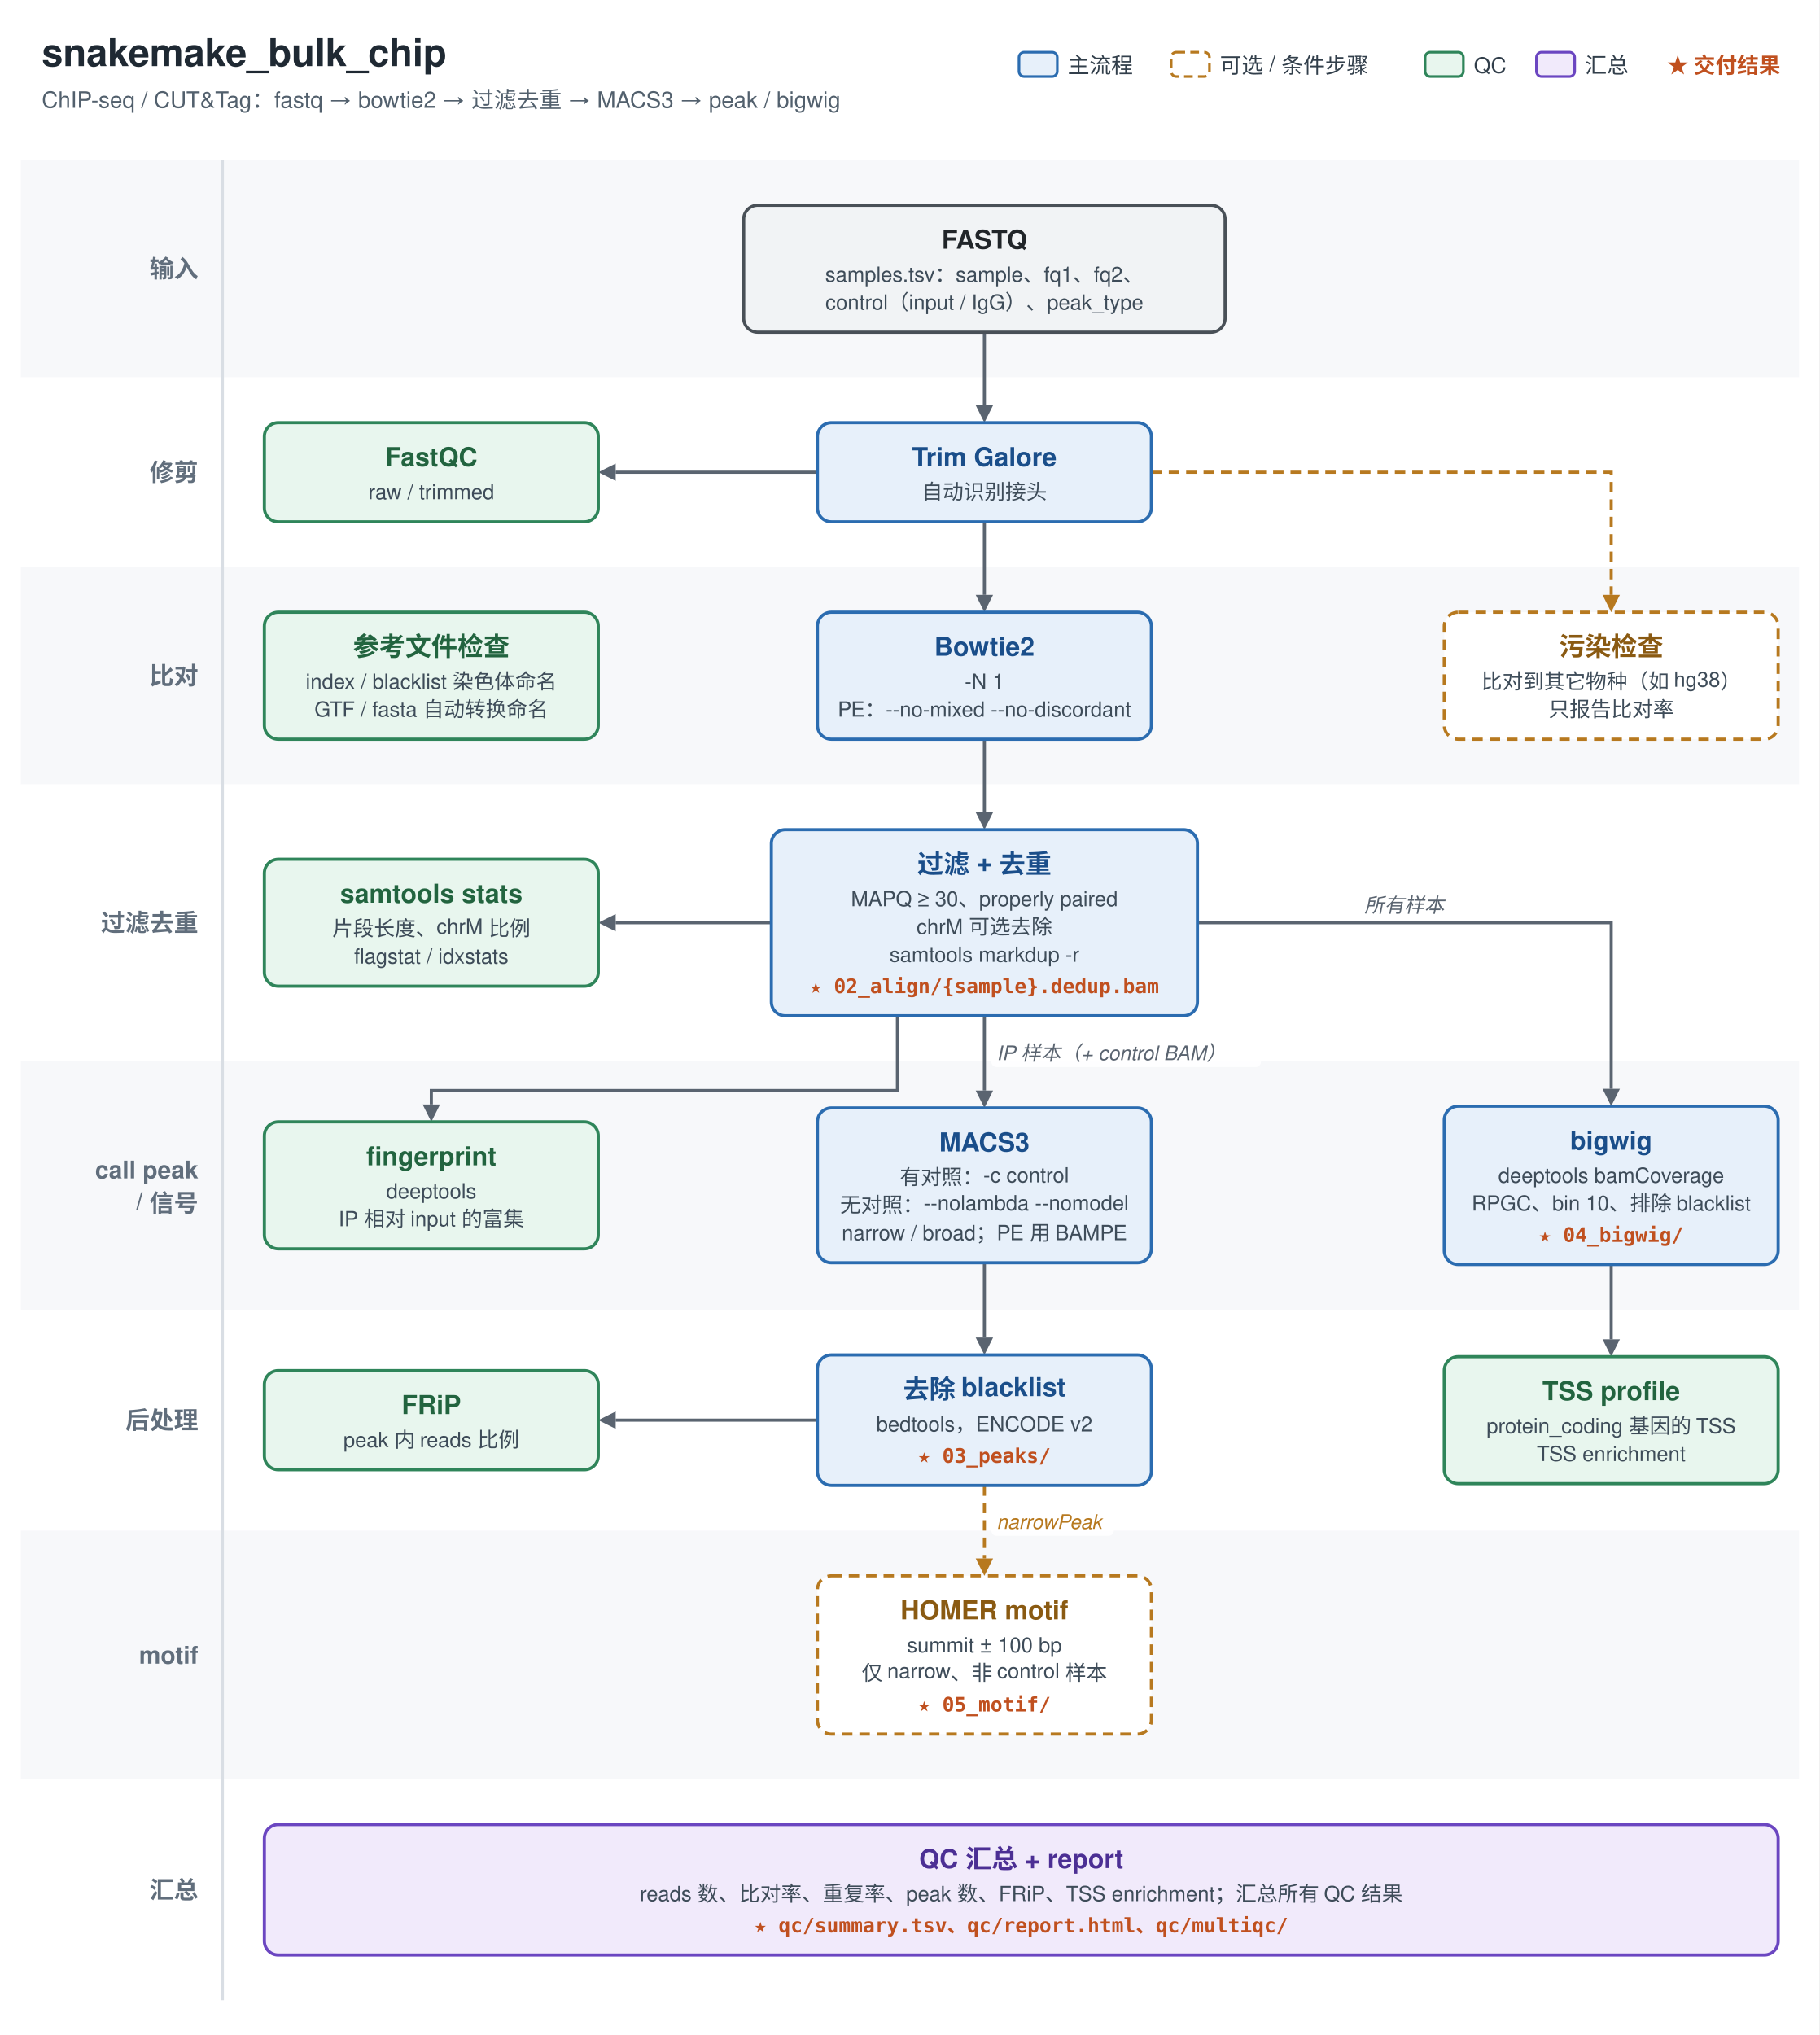
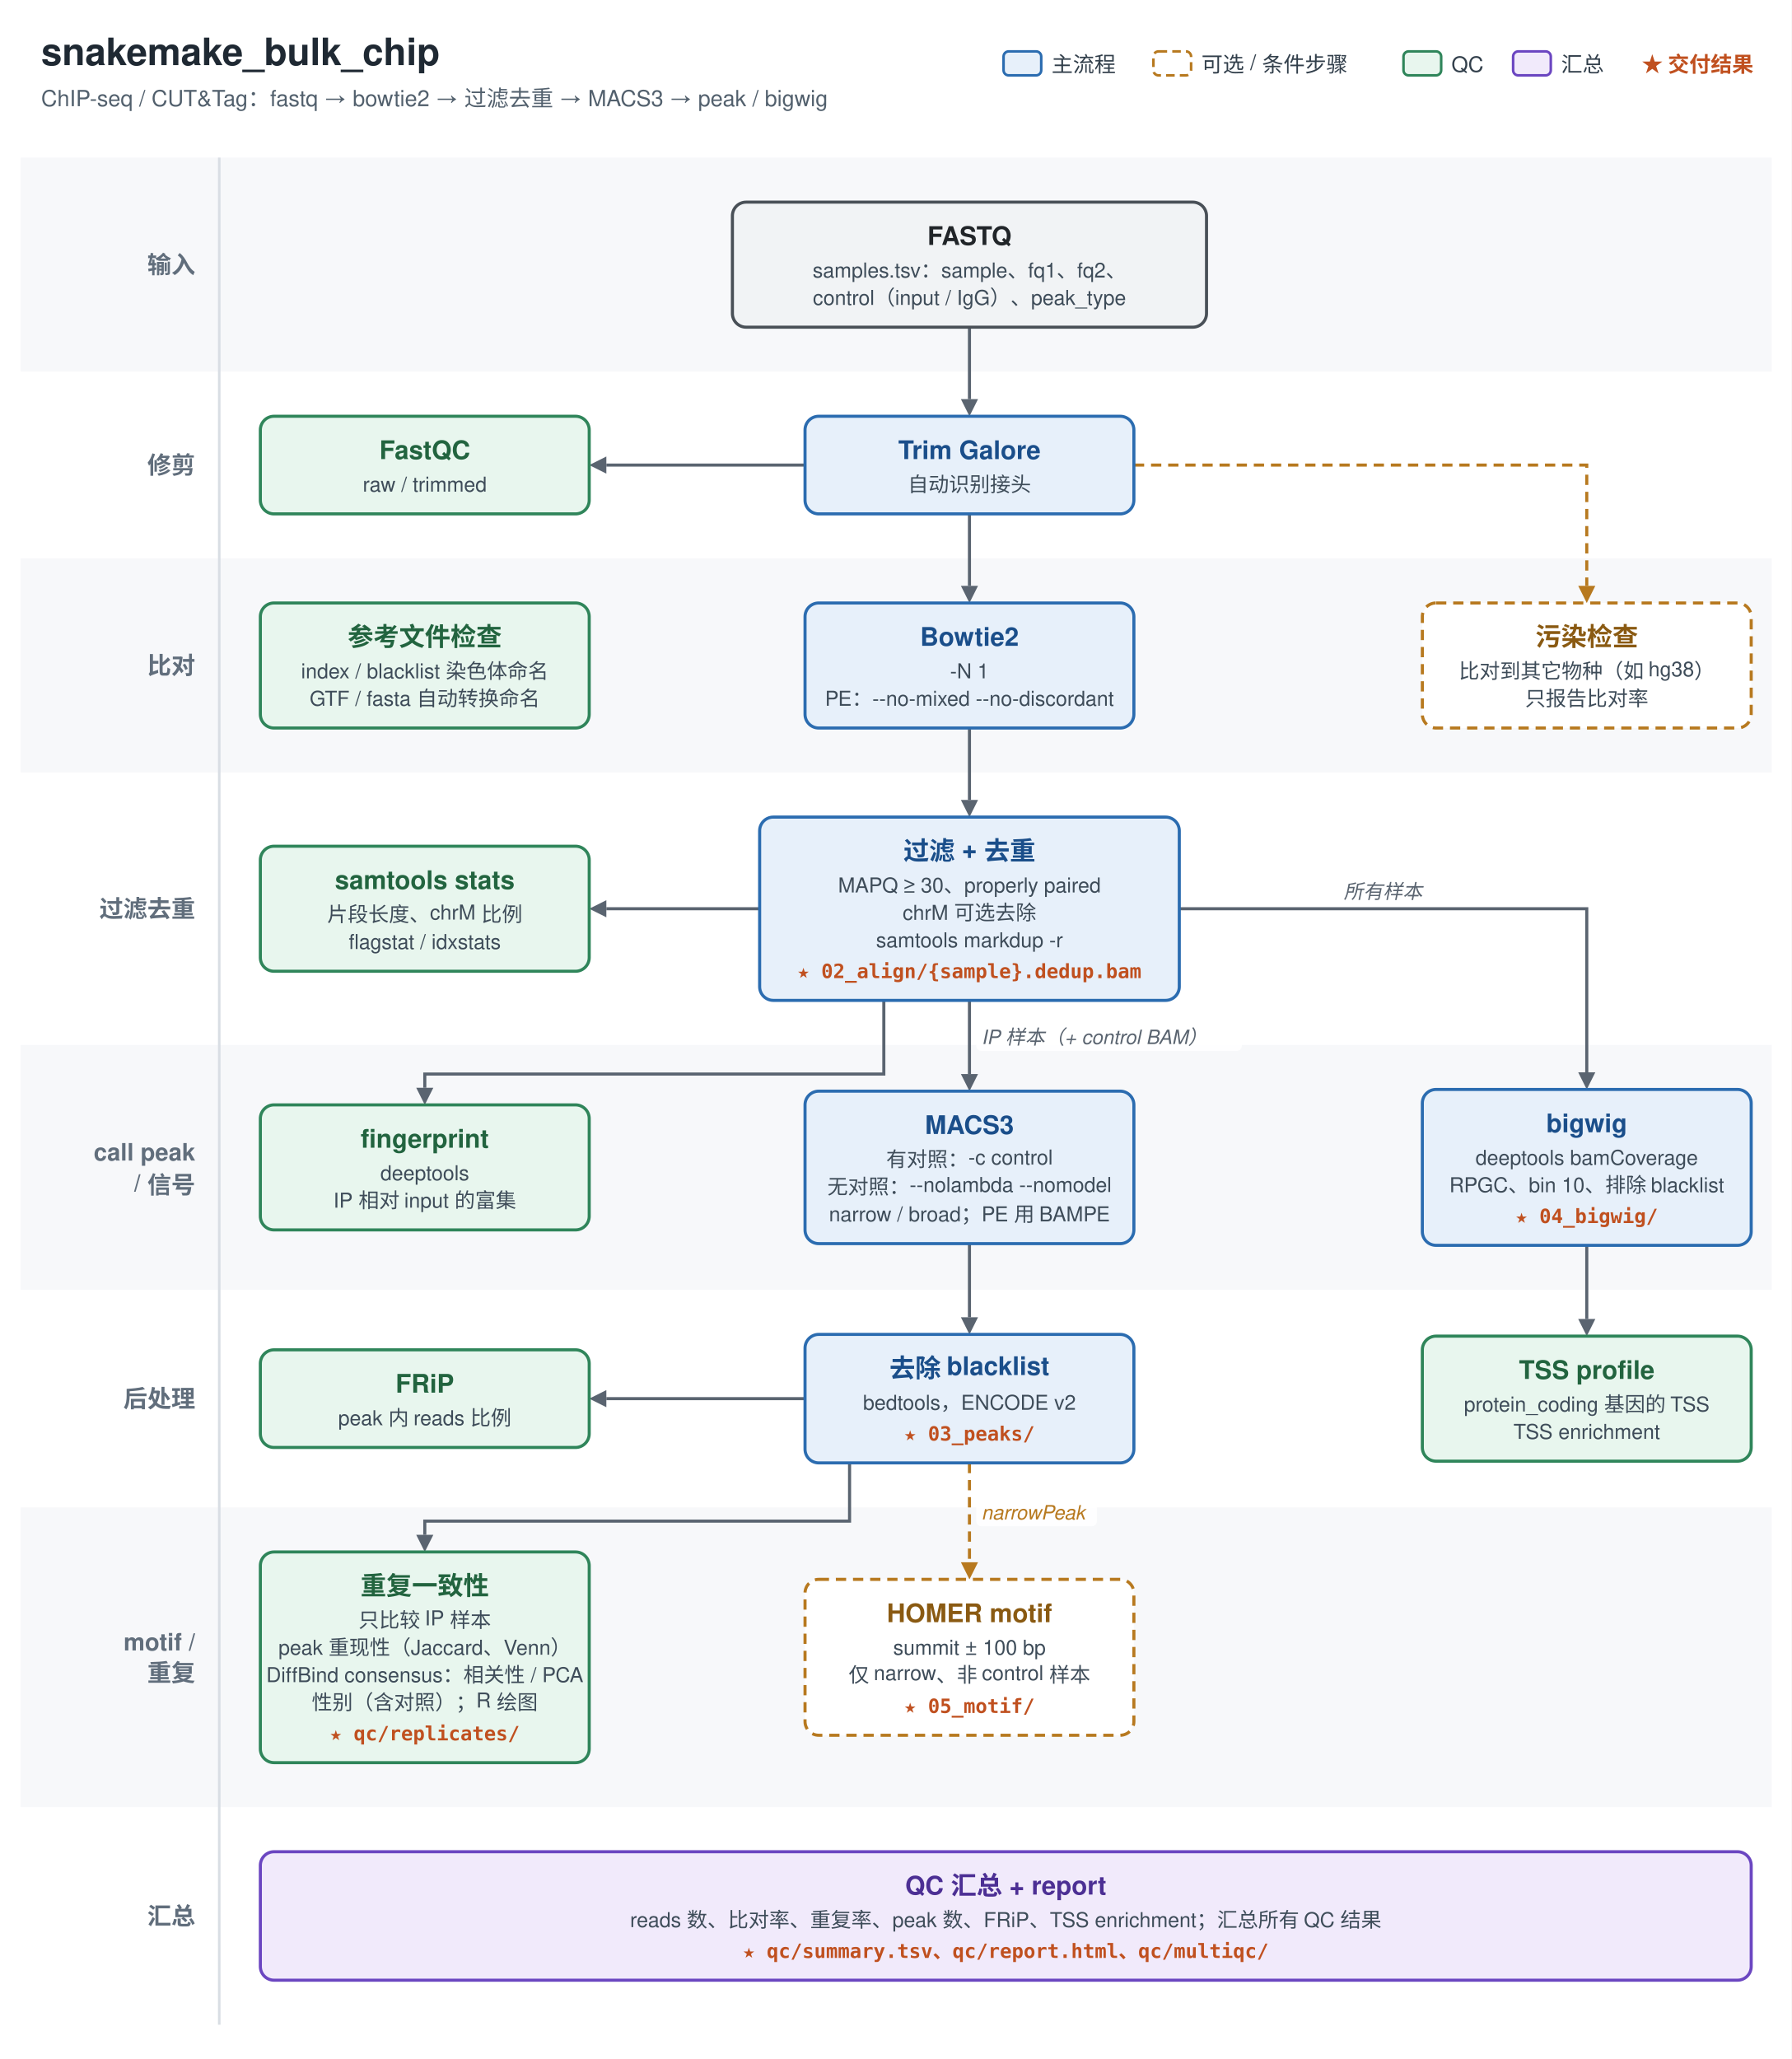
- <svg xmlns="http://www.w3.org/2000/svg" width="1046" height="1170" viewBox="0 0 1046 1170" font-family="Helvetica, Arial, 'PingFang SC', 'Microsoft YaHei', 'Noto Sans CJK SC', 'WenQuanYi Micro Hei', sans-serif">
+ <svg xmlns="http://www.w3.org/2000/svg" width="1046" height="1202" viewBox="0 0 1046 1202" font-family="Helvetica, Arial, 'PingFang SC', 'Microsoft YaHei', 'Noto Sans CJK SC', 'WenQuanYi Micro Hei', sans-serif">
  <rect width="100%" height="100%" fill="#FFFFFF" />
  <text x="24" y="38" font-size="22" font-weight="700" fill="#1F2933">snakemake_bulk_chip</text>
  <text x="24" y="62" font-size="13" fill="#52606D">ChIP-seq / CUT&amp;Tag：fastq → bowtie2 → 过滤去重 → MACS3 → peak / bigwig</text>
  <rect x="585.9" y="30" width="22" height="14" rx="3" fill="#E7F0FA" stroke="#2B6CB0" stroke-width="1.5" />
  <text x="613.9" y="42" font-size="12.5" fill="#323F4B">主流程</text>
  <rect x="673.4" y="30" width="22" height="14" rx="3" fill="#FFFFFF" stroke="#B7791F" stroke-width="1.5" stroke-dasharray="5 3" />
  <text x="701.4" y="42" font-size="12.5" fill="#323F4B">可选 / 条件步骤</text>
  <rect x="819.4" y="30" width="22" height="14" rx="3" fill="#E8F6EE" stroke="#2F855A" stroke-width="1.5" />
  <text x="847.4" y="42" font-size="12.5" fill="#323F4B">QC</text>
  <rect x="883.4" y="30" width="22" height="14" rx="3" fill="#F1EAFB" stroke="#6B46C1" stroke-width="1.5" />
  <text x="911.4" y="42" font-size="12.5" fill="#323F4B">汇总</text>
  <text x="958.4" y="42" font-size="12.5" fill="#C0501F" font-weight="700">★ 交付结果</text>
  <rect x="12" y="92" width="1022.4" height="125" fill="#F7F8FA" />
  <text x="114" y="159.5" text-anchor="end" font-size="14" font-weight="700" fill="#616E7C">输入</text>
  <rect x="12" y="217" width="1022.4" height="109" fill="#FFFFFF" />
  <text x="114" y="276.5" text-anchor="end" font-size="14" font-weight="700" fill="#616E7C">修剪</text>
  <rect x="12" y="326" width="1022.4" height="125" fill="#F7F8FA" />
  <text x="114" y="393.5" text-anchor="end" font-size="14" font-weight="700" fill="#616E7C">比对</text>
  <rect x="12" y="451" width="1022.4" height="159" fill="#FFFFFF" />
  <text x="114" y="535.5" text-anchor="end" font-size="14" font-weight="700" fill="#616E7C">过滤去重</text>
  <rect x="12" y="610" width="1022.4" height="143" fill="#F7F8FA" />
  <text x="114" y="677.5" text-anchor="end" font-size="14" font-weight="700" fill="#616E7C">call peak</text>
  <text x="114" y="695.5" text-anchor="end" font-size="14" font-weight="700" fill="#616E7C">/ 信号</text>
  <rect x="12" y="753" width="1022.4" height="127" fill="#FFFFFF" />
  <text x="114" y="821.5" text-anchor="end" font-size="14" font-weight="700" fill="#616E7C">后处理</text>
-   <rect x="12" y="880" width="1022.4" height="143" fill="#F7F8FA" />
-   <text x="114" y="956.5" text-anchor="end" font-size="14" font-weight="700" fill="#616E7C">motif</text>
-   <rect x="12" y="1023" width="1022.4" height="127" fill="#FFFFFF" />
-   <text x="114" y="1091.5" text-anchor="end" font-size="14" font-weight="700" fill="#616E7C">汇总</text>
-   <line x1="128" y1="92" x2="128" y2="1150" stroke="#D9DEE4" stroke-width="1.5" />
+   <rect x="12" y="880" width="1022.4" height="175" fill="#F7F8FA" />
+   <text x="114" y="963.5" text-anchor="end" font-size="14" font-weight="700" fill="#616E7C">motif /</text>
+   <text x="114" y="981.5" text-anchor="end" font-size="14" font-weight="700" fill="#616E7C">重复</text>
+   <rect x="12" y="1055" width="1022.4" height="127" fill="#FFFFFF" />
+   <text x="114" y="1123.5" text-anchor="end" font-size="14" font-weight="700" fill="#616E7C">汇总</text>
+   <line x1="128" y1="92" x2="128" y2="1182" stroke="#D9DEE4" stroke-width="1.5" />
  <path d="M566.0,191.0 L566.0,233.0" fill="none" stroke="#5A6470" stroke-width="1.8" />
  <polygon points="566.0,243.0 561.0,233.0 571.0,233.0" fill="#5A6470" />
  <path d="M470.0,271.5 L354.0,271.5" fill="none" stroke="#5A6470" stroke-width="1.8" />
  <polygon points="344.0,271.5 354.0,266.5 354.0,276.5" fill="#5A6470" />
  <path d="M566.0,300.0 L566.0,342.0" fill="none" stroke="#5A6470" stroke-width="1.8" />
  <polygon points="566.0,352.0 561.0,342.0 571.0,342.0" fill="#5A6470" />
  <path d="M662.0,271.5 L926.4,271.5 L926.4,342.0" fill="none" stroke="#B7791F" stroke-width="1.8" stroke-dasharray="6 4" />
  <polygon points="926.4,352.0 921.4,342.0 931.4,342.0" fill="#B7791F" />
  <path d="M566.0,425.0 L566.0,467.0" fill="none" stroke="#5A6470" stroke-width="1.8" />
  <polygon points="566.0,477.0 561.0,467.0 571.0,467.0" fill="#5A6470" />
  <path d="M443.5,530.5 L354.0,530.5" fill="none" stroke="#5A6470" stroke-width="1.8" />
  <polygon points="344.0,530.5 354.0,525.5 354.0,535.5" fill="#5A6470" />
  <path d="M566.0,584.0 L566.0,627.0" fill="none" stroke="#5A6470" stroke-width="1.8" />
  <polygon points="566.0,637.0 561.0,627.0 571.0,627.0" fill="#5A6470" />
  <rect x="570.0" y="597.5" width="155.0" height="16" rx="3" fill="#FFFFFF" opacity="0.92" />
  <text x="573.0" y="609.5" text-anchor="start" font-size="11.5" font-style="italic" fill="#5A6470">IP 样本（+ control BAM）</text>
  <path d="M688.5,530.5 L926.4,530.5 L926.4,626.0" fill="none" stroke="#5A6470" stroke-width="1.8" />
  <polygon points="926.4,636.0 921.4,626.0 931.4,626.0" fill="#5A6470" />
  <rect x="781.5" y="512.5" width="52.0" height="16" rx="3" fill="#FFFFFF" opacity="0.92" />
  <text x="807.5" y="524.5" text-anchor="middle" font-size="11.5" font-style="italic" fill="#5A6470">所有样本</text>
  <path d="M566.0,726.0 L566.0,769.0" fill="none" stroke="#5A6470" stroke-width="1.8" />
  <polygon points="566.0,779.0 561.0,769.0 571.0,769.0" fill="#5A6470" />
  <path d="M470.0,816.5 L354.0,816.5" fill="none" stroke="#5A6470" stroke-width="1.8" />
  <polygon points="344.0,816.5 354.0,811.5 354.0,821.5" fill="#5A6470" />
  <path d="M926.4,727.0 L926.4,770.0" fill="none" stroke="#5A6470" stroke-width="1.8" />
  <polygon points="926.4,780.0 921.4,770.0 931.4,770.0" fill="#5A6470" />
-   <path d="M566.0,854.0 L566.0,896.0" fill="none" stroke="#B7791F" stroke-width="1.8" stroke-dasharray="6 4" />
-   <polygon points="566.0,906.0 561.0,896.0 571.0,896.0" fill="#B7791F" />
-   <rect x="570.0" y="867.0" width="70.4" height="16" rx="3" fill="#FFFFFF" opacity="0.92" />
-   <text x="573.0" y="879.0" text-anchor="start" font-size="11.5" font-style="italic" fill="#B7791F">narrowPeak</text>
+   <path d="M566.0,854.0 L566.0,912.0" fill="none" stroke="#B7791F" stroke-width="1.8" stroke-dasharray="6 4" />
+   <polygon points="566.0,922.0 561.0,912.0 571.0,912.0" fill="#B7791F" />
+   <rect x="570.0" y="875.0" width="70.4" height="16" rx="3" fill="#FFFFFF" opacity="0.92" />
+   <text x="573.0" y="887.0" text-anchor="start" font-size="11.5" font-style="italic" fill="#B7791F">narrowPeak</text>
  <path d="M516.0,584.0 L516.0,627.0 L248.0,627.0 L248.0,635.0" fill="none" stroke="#5A6470" stroke-width="1.8" />
  <polygon points="248.0,645.0 243.0,635.0 253.0,635.0" fill="#5A6470" />
+   <path d="M496.0,854.0 L496.0,888.0 L248.0,888.0 L248.0,896.0" fill="none" stroke="#5A6470" stroke-width="1.8" />
+   <polygon points="248.0,906.0 243.0,896.0 253.0,896.0" fill="#5A6470" />
  <rect x="427.6" y="118.0" width="276.8" height="73.0" rx="8" fill="#F1F3F5" stroke="#495057" stroke-width="1.8" />
  <text x="566.0" y="143.0" text-anchor="middle" font-size="15" font-weight="700" fill="#212529">FASTQ</text>
  <text x="566.0" y="162.0" text-anchor="middle" font-size="12" fill="#3E4C59">samples.tsv：sample、fq1、fq2、</text>
  <text x="566.0" y="178.0" text-anchor="middle" font-size="12" fill="#3E4C59">control（input / IgG）、peak_type</text>
  <rect x="152.0" y="243.0" width="192.0" height="57.0" rx="8" fill="#E8F6EE" stroke="#2F855A" stroke-width="1.8" />
  <text x="248.0" y="268.0" text-anchor="middle" font-size="15" font-weight="700" fill="#22643F">FastQC</text>
  <text x="248.0" y="287.0" text-anchor="middle" font-size="12" fill="#3E4C59">raw / trimmed</text>
  <rect x="470.0" y="243.0" width="192.0" height="57.0" rx="8" fill="#E7F0FA" stroke="#2B6CB0" stroke-width="1.8" />
  <text x="566.0" y="268.0" text-anchor="middle" font-size="15" font-weight="700" fill="#1A4E8A">Trim Galore</text>
  <text x="566.0" y="287.0" text-anchor="middle" font-size="12" fill="#3E4C59">自动识别接头</text>
  <rect x="152.0" y="352.0" width="192.0" height="73.0" rx="8" fill="#E8F6EE" stroke="#2F855A" stroke-width="1.8" />
  <text x="248.0" y="377.0" text-anchor="middle" font-size="15" font-weight="700" fill="#22643F">参考文件检查</text>
  <text x="248.0" y="396.0" text-anchor="middle" font-size="12" fill="#3E4C59">index / blacklist 染色体命名</text>
  <text x="248.0" y="412.0" text-anchor="middle" font-size="12" fill="#3E4C59">GTF / fasta 自动转换命名</text>
  <rect x="470.0" y="352.0" width="192.0" height="73.0" rx="8" fill="#E7F0FA" stroke="#2B6CB0" stroke-width="1.8" />
  <text x="566.0" y="377.0" text-anchor="middle" font-size="15" font-weight="700" fill="#1A4E8A">Bowtie2</text>
  <text x="566.0" y="396.0" text-anchor="middle" font-size="12" fill="#3E4C59">-N 1</text>
  <text x="566.0" y="412.0" text-anchor="middle" font-size="12" fill="#3E4C59">PE：--no-mixed --no-discordant</text>
  <rect x="830.4" y="352.0" width="192.0" height="73.0" rx="8" fill="#FFFFFF" stroke="#B7791F" stroke-width="1.8" stroke-dasharray="6 4" />
  <text x="926.4" y="377.0" text-anchor="middle" font-size="15" font-weight="700" fill="#8A5A12">污染检查</text>
  <text x="926.4" y="396.0" text-anchor="middle" font-size="12" fill="#3E4C59">比对到其它物种（如 hg38）</text>
  <text x="926.4" y="412.0" text-anchor="middle" font-size="12" fill="#3E4C59">只报告比对率</text>
  <rect x="152.0" y="494.0" width="192.0" height="73.0" rx="8" fill="#E8F6EE" stroke="#2F855A" stroke-width="1.8" />
  <text x="248.0" y="519.0" text-anchor="middle" font-size="15" font-weight="700" fill="#22643F">samtools stats</text>
  <text x="248.0" y="538.0" text-anchor="middle" font-size="12" fill="#3E4C59">片段长度、chrM 比例</text>
  <text x="248.0" y="554.0" text-anchor="middle" font-size="12" fill="#3E4C59">flagstat / idxstats</text>
  <rect x="443.5" y="477.0" width="245.0" height="107.0" rx="8" fill="#E7F0FA" stroke="#2B6CB0" stroke-width="1.8" />
  <text x="566.0" y="502.0" text-anchor="middle" font-size="15" font-weight="700" fill="#1A4E8A">过滤 + 去重</text>
  <text x="566.0" y="521.0" text-anchor="middle" font-size="12" fill="#3E4C59">MAPQ ≥ 30、properly paired</text>
  <text x="566.0" y="537.0" text-anchor="middle" font-size="12" fill="#3E4C59">chrM 可选去除</text>
  <text x="566.0" y="553.0" text-anchor="middle" font-size="12" fill="#3E4C59">samtools markdup -r</text>
  <text x="566.0" y="571.0" text-anchor="middle" font-size="11.5" font-weight="700" font-family="Menlo, Consolas, 'DejaVu Sans Mono', monospace" fill="#C0501F">★ 02_align/{sample}.dedup.bam</text>
  <rect x="470.0" y="637.0" width="192.0" height="89.0" rx="8" fill="#E7F0FA" stroke="#2B6CB0" stroke-width="1.8" />
  <text x="566.0" y="662.0" text-anchor="middle" font-size="15" font-weight="700" fill="#1A4E8A">MACS3</text>
  <text x="566.0" y="681.0" text-anchor="middle" font-size="12" fill="#3E4C59">有对照：-c control</text>
  <text x="566.0" y="697.0" text-anchor="middle" font-size="12" fill="#3E4C59">无对照：--nolambda --nomodel</text>
  <text x="566.0" y="713.0" text-anchor="middle" font-size="12" fill="#3E4C59">narrow / broad；PE 用 BAMPE</text>
  <rect x="830.4" y="636.0" width="192.0" height="91.0" rx="8" fill="#E7F0FA" stroke="#2B6CB0" stroke-width="1.8" />
  <text x="926.4" y="661.0" text-anchor="middle" font-size="15" font-weight="700" fill="#1A4E8A">bigwig</text>
  <text x="926.4" y="680.0" text-anchor="middle" font-size="12" fill="#3E4C59">deeptools bamCoverage</text>
  <text x="926.4" y="696.0" text-anchor="middle" font-size="12" fill="#3E4C59">RPGC、bin 10、排除 blacklist</text>
  <text x="926.4" y="714.0" text-anchor="middle" font-size="11.5" font-weight="700" font-family="Menlo, Consolas, 'DejaVu Sans Mono', monospace" fill="#C0501F">★ 04_bigwig/</text>
  <rect x="152.0" y="788.0" width="192.0" height="57.0" rx="8" fill="#E8F6EE" stroke="#2F855A" stroke-width="1.8" />
  <text x="248.0" y="813.0" text-anchor="middle" font-size="15" font-weight="700" fill="#22643F">FRiP</text>
  <text x="248.0" y="832.0" text-anchor="middle" font-size="12" fill="#3E4C59">peak 内 reads 比例</text>
  <rect x="470.0" y="779.0" width="192.0" height="75.0" rx="8" fill="#E7F0FA" stroke="#2B6CB0" stroke-width="1.8" />
  <text x="566.0" y="804.0" text-anchor="middle" font-size="15" font-weight="700" fill="#1A4E8A">去除 blacklist</text>
  <text x="566.0" y="823.0" text-anchor="middle" font-size="12" fill="#3E4C59">bedtools，ENCODE v2</text>
  <text x="566.0" y="841.0" text-anchor="middle" font-size="11.5" font-weight="700" font-family="Menlo, Consolas, 'DejaVu Sans Mono', monospace" fill="#C0501F">★ 03_peaks/</text>
  <rect x="830.4" y="780.0" width="192.0" height="73.0" rx="8" fill="#E8F6EE" stroke="#2F855A" stroke-width="1.8" />
  <text x="926.4" y="805.0" text-anchor="middle" font-size="15" font-weight="700" fill="#22643F">TSS profile</text>
  <text x="926.4" y="824.0" text-anchor="middle" font-size="12" fill="#3E4C59">protein_coding 基因的 TSS</text>
  <text x="926.4" y="840.0" text-anchor="middle" font-size="12" fill="#3E4C59">TSS enrichment</text>
-   <rect x="470.0" y="906.0" width="192.0" height="91.0" rx="8" fill="#FFFFFF" stroke="#B7791F" stroke-width="1.8" stroke-dasharray="6 4" />
-   <text x="566.0" y="931.0" text-anchor="middle" font-size="15" font-weight="700" fill="#8A5A12">HOMER motif</text>
-   <text x="566.0" y="950.0" text-anchor="middle" font-size="12" fill="#3E4C59">summit ± 100 bp</text>
-   <text x="566.0" y="966.0" text-anchor="middle" font-size="12" fill="#3E4C59">仅 narrow、非 control 样本</text>
-   <text x="566.0" y="984.0" text-anchor="middle" font-size="11.5" font-weight="700" font-family="Menlo, Consolas, 'DejaVu Sans Mono', monospace" fill="#C0501F">★ 05_motif/</text>
-   <rect x="152.0" y="1049.0" width="870.4" height="75.0" rx="8" fill="#F1EAFB" stroke="#6B46C1" stroke-width="1.8" />
-   <text x="587.2" y="1074.0" text-anchor="middle" font-size="15" font-weight="700" fill="#4C2F94">QC 汇总 + report</text>
-   <text x="587.2" y="1093.0" text-anchor="middle" font-size="12" fill="#3E4C59">reads 数、比对率、重复率、peak 数、FRiP、TSS enrichment；汇总所有 QC 结果</text>
-   <text x="587.2" y="1111.0" text-anchor="middle" font-size="11.5" font-weight="700" font-family="Menlo, Consolas, 'DejaVu Sans Mono', monospace" fill="#C0501F">★ qc/summary.tsv、qc/report.html、qc/multiqc/</text>
+   <rect x="470.0" y="922.0" width="192.0" height="91.0" rx="8" fill="#FFFFFF" stroke="#B7791F" stroke-width="1.8" stroke-dasharray="6 4" />
+   <text x="566.0" y="947.0" text-anchor="middle" font-size="15" font-weight="700" fill="#8A5A12">HOMER motif</text>
+   <text x="566.0" y="966.0" text-anchor="middle" font-size="12" fill="#3E4C59">summit ± 100 bp</text>
+   <text x="566.0" y="982.0" text-anchor="middle" font-size="12" fill="#3E4C59">仅 narrow、非 control 样本</text>
+   <text x="566.0" y="1000.0" text-anchor="middle" font-size="11.5" font-weight="700" font-family="Menlo, Consolas, 'DejaVu Sans Mono', monospace" fill="#C0501F">★ 05_motif/</text>
+   <rect x="152.0" y="1081.0" width="870.4" height="75.0" rx="8" fill="#F1EAFB" stroke="#6B46C1" stroke-width="1.8" />
+   <text x="587.2" y="1106.0" text-anchor="middle" font-size="15" font-weight="700" fill="#4C2F94">QC 汇总 + report</text>
+   <text x="587.2" y="1125.0" text-anchor="middle" font-size="12" fill="#3E4C59">reads 数、比对率、重复率、peak 数、FRiP、TSS enrichment；汇总所有 QC 结果</text>
+   <text x="587.2" y="1143.0" text-anchor="middle" font-size="11.5" font-weight="700" font-family="Menlo, Consolas, 'DejaVu Sans Mono', monospace" fill="#C0501F">★ qc/summary.tsv、qc/report.html、qc/multiqc/</text>
  <rect x="152.0" y="645.0" width="192.0" height="73.0" rx="8" fill="#E8F6EE" stroke="#2F855A" stroke-width="1.8" />
  <text x="248.0" y="670.0" text-anchor="middle" font-size="15" font-weight="700" fill="#22643F">fingerprint</text>
  <text x="248.0" y="689.0" text-anchor="middle" font-size="12" fill="#3E4C59">deeptools</text>
  <text x="248.0" y="705.0" text-anchor="middle" font-size="12" fill="#3E4C59">IP 相对 input 的富集</text>
+   <rect x="152.0" y="906.0" width="192.0" height="123.0" rx="8" fill="#E8F6EE" stroke="#2F855A" stroke-width="1.8" />
+   <text x="248.0" y="931.0" text-anchor="middle" font-size="15" font-weight="700" fill="#22643F">重复一致性</text>
+   <text x="248.0" y="950.0" text-anchor="middle" font-size="12" fill="#3E4C59">只比较 IP 样本</text>
+   <text x="248.0" y="966.0" text-anchor="middle" font-size="12" fill="#3E4C59">peak 重现性（Jaccard、Venn）</text>
+   <text x="248.0" y="982.0" text-anchor="middle" font-size="12" fill="#3E4C59">DiffBind consensus：相关性 / PCA</text>
+   <text x="248.0" y="998.0" text-anchor="middle" font-size="12" fill="#3E4C59">性别（含对照）；R 绘图</text>
+   <text x="248.0" y="1016.0" text-anchor="middle" font-size="11.5" font-weight="700" font-family="Menlo, Consolas, 'DejaVu Sans Mono', monospace" fill="#C0501F">★ qc/replicates/</text>
</svg>
